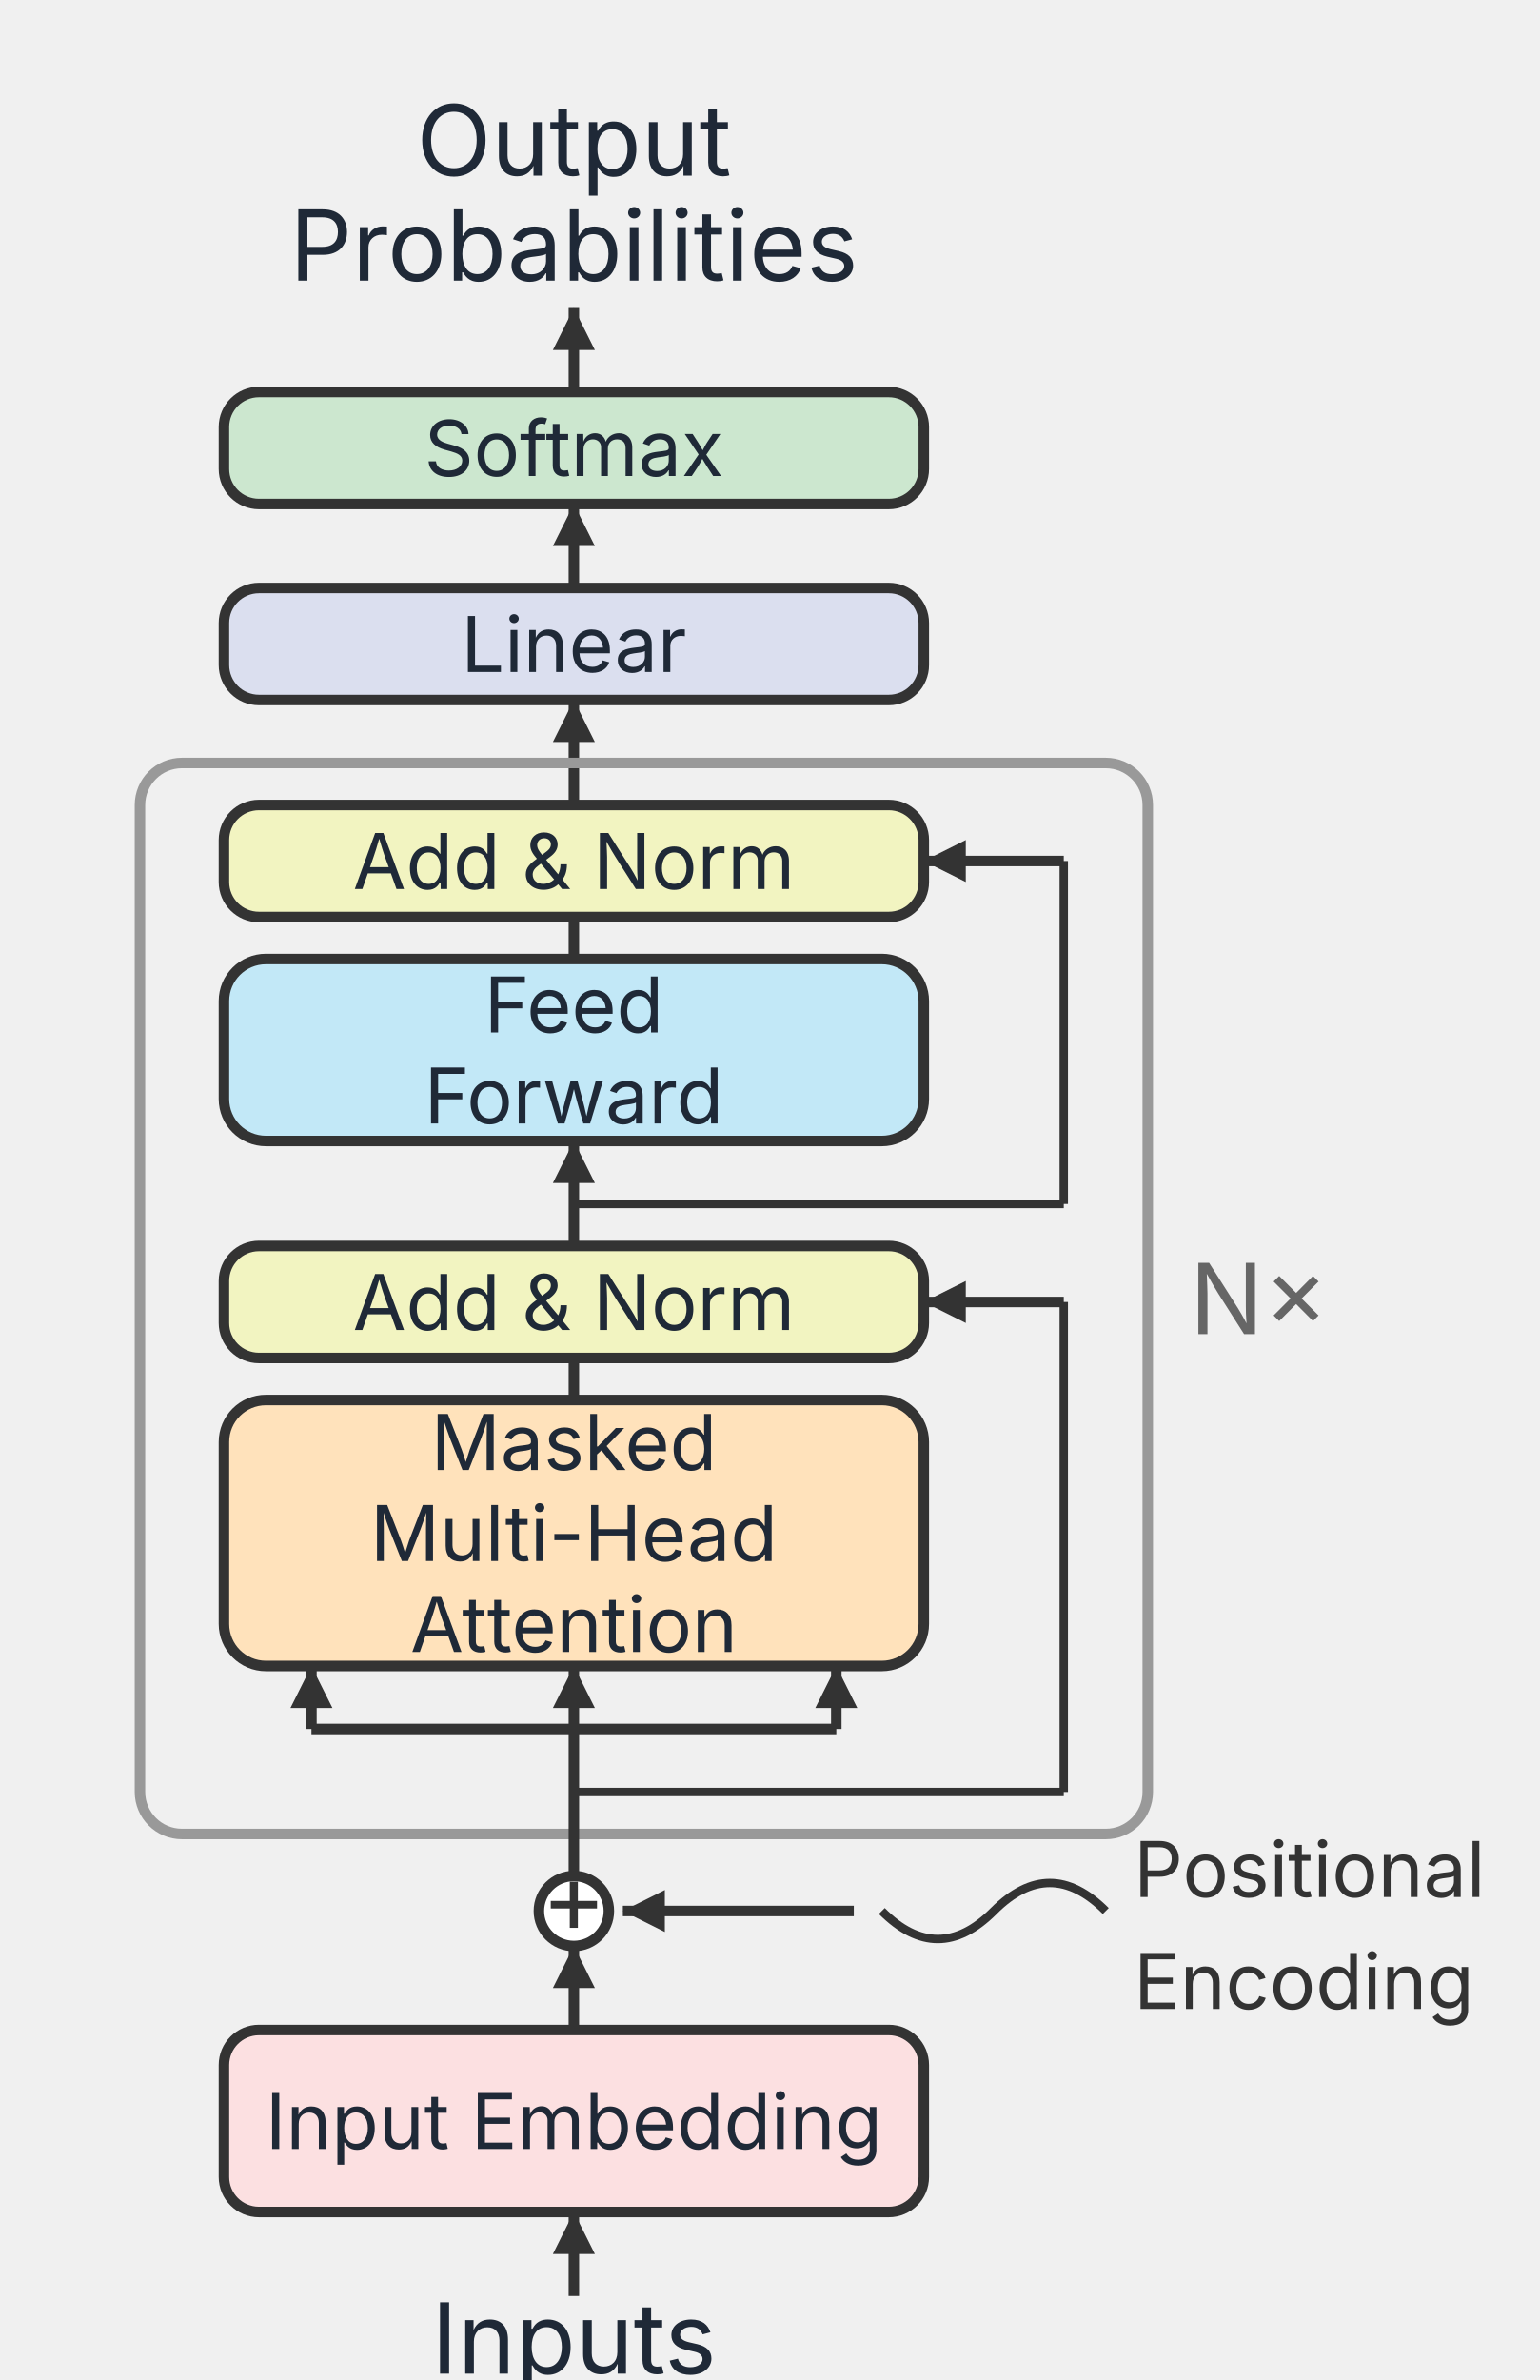
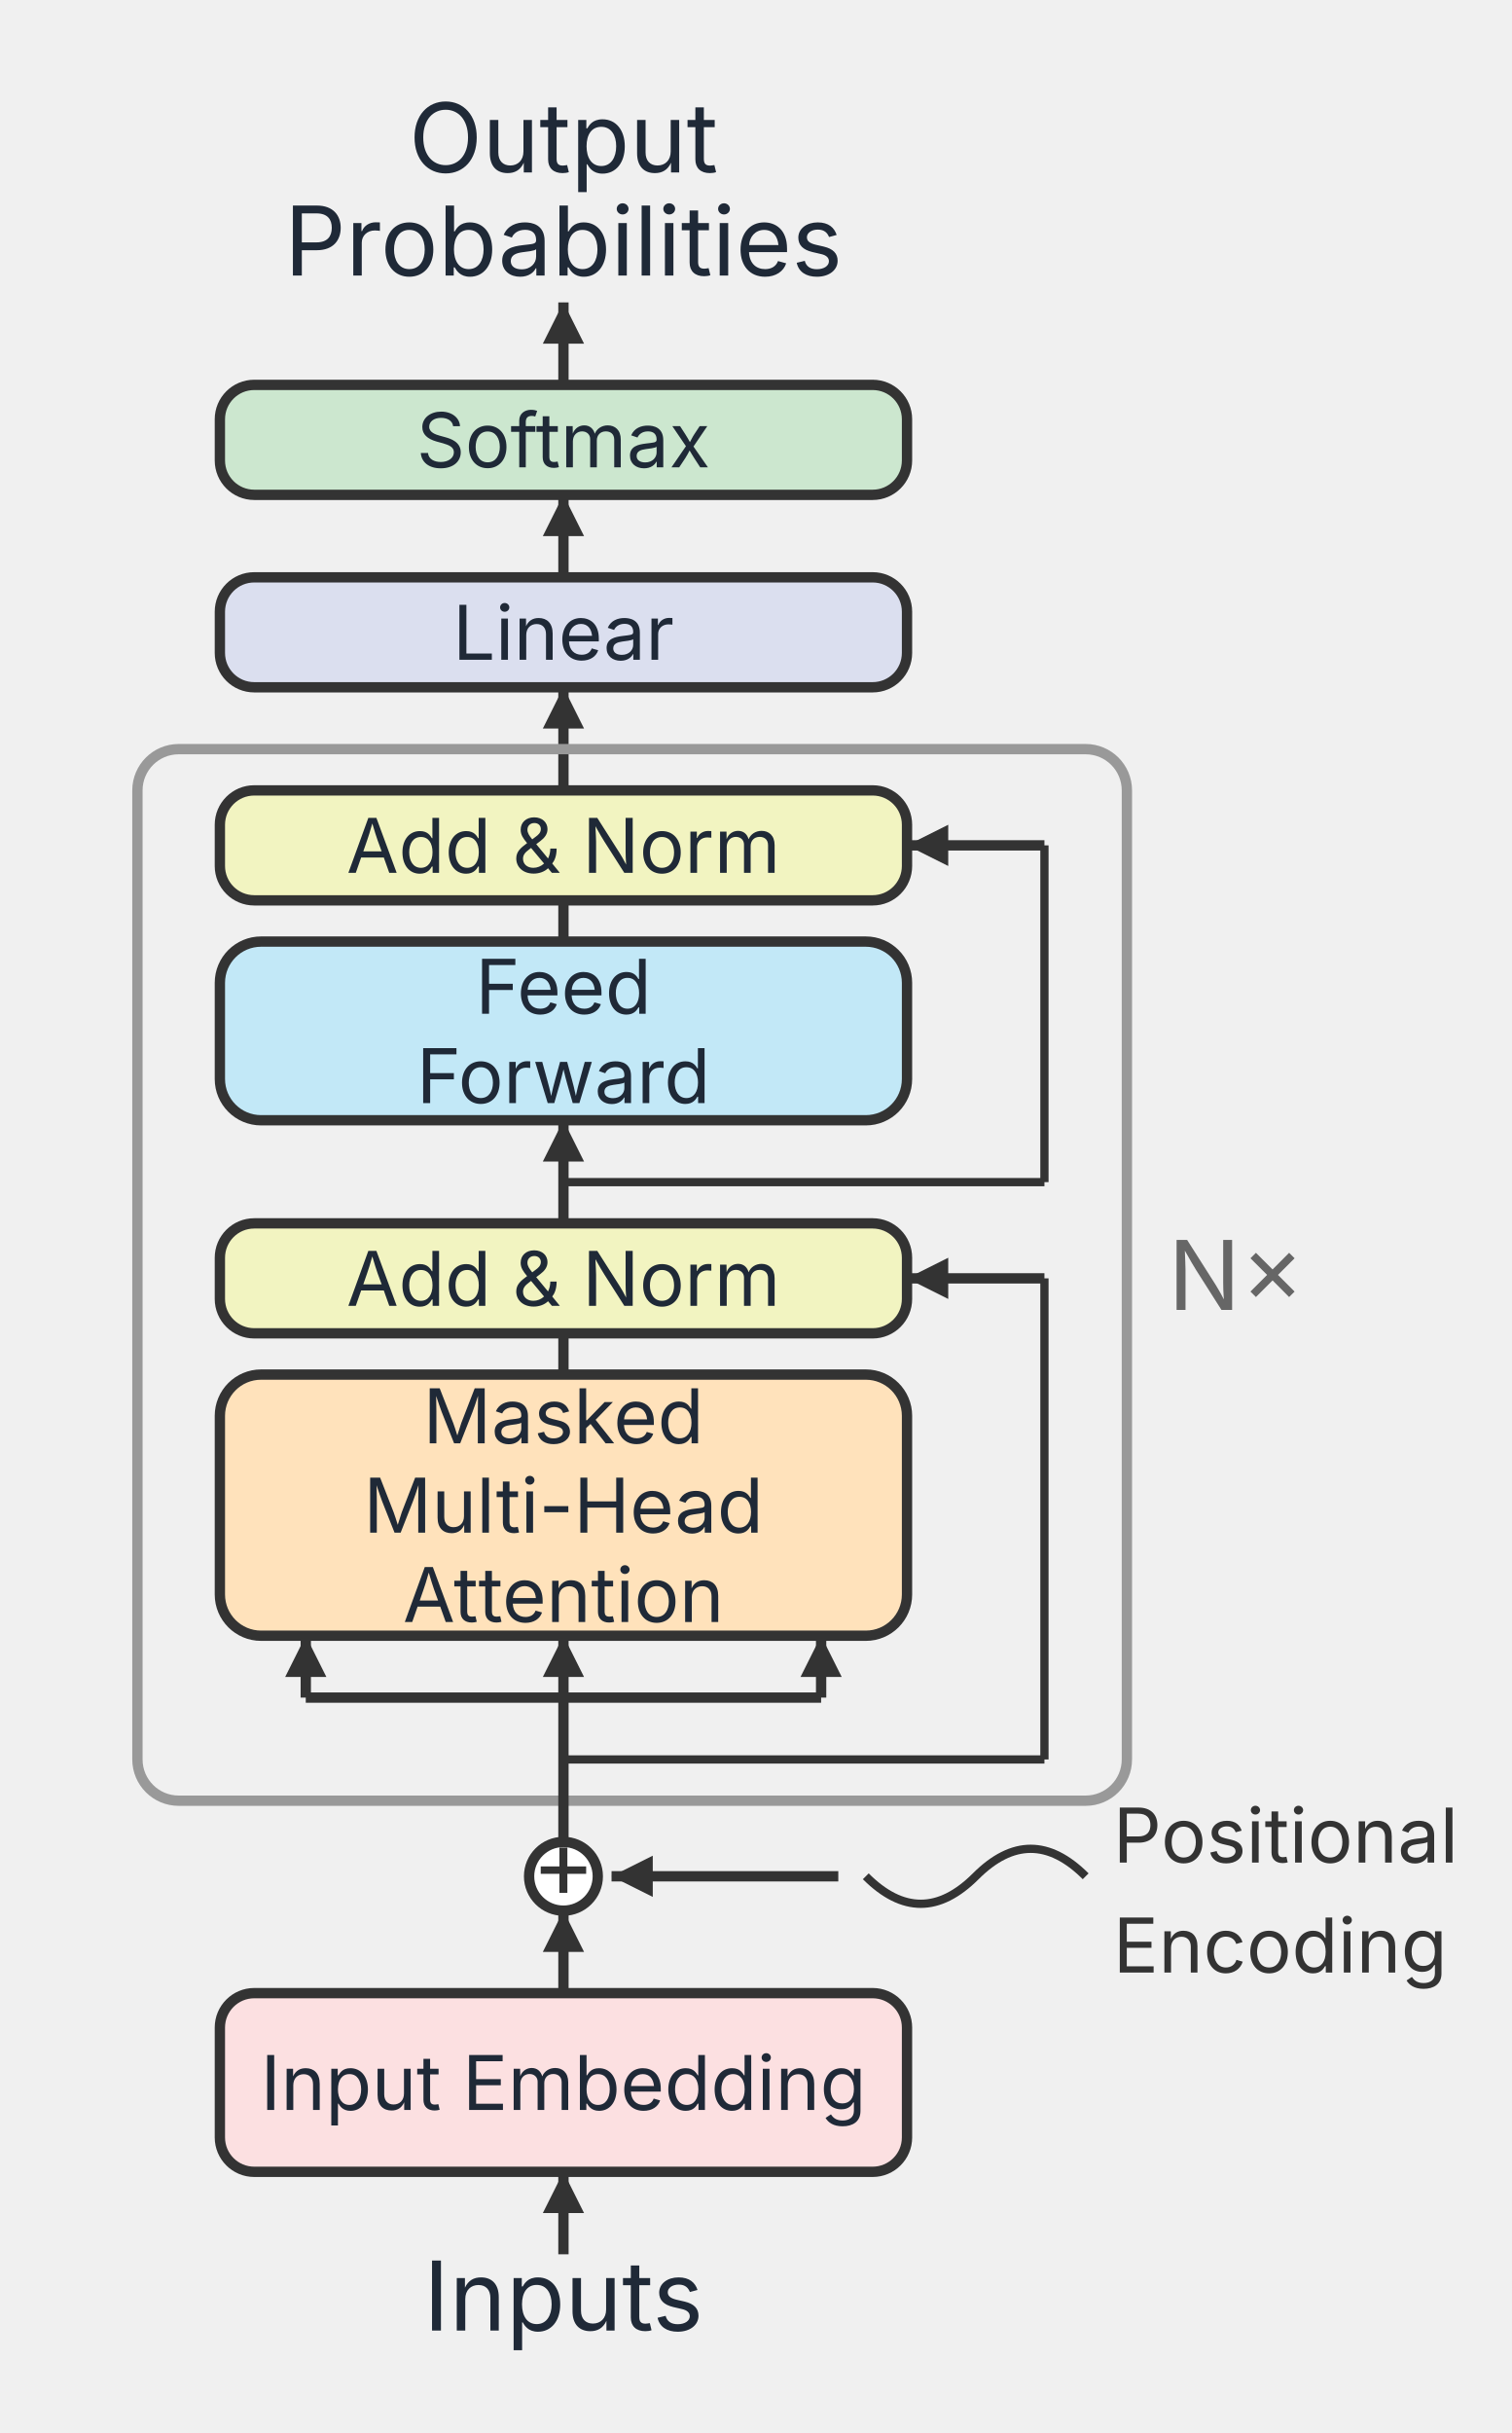
- <svg xmlns="http://www.w3.org/2000/svg" baseProfile="full" height="340px" version="1.1" viewBox="0 0 220 340" width="220px">
+ <svg xmlns="http://www.w3.org/2000/svg" baseProfile="full" height="354.0px" version="1.1" viewBox="0 0 220 354.0" width="220px">
  <defs>
    <marker id="arrowhead" markerHeight="4" markerWidth="4" orient="auto" refX="4" refY="2.0">
      <polygon fill="#374151" points="0,0 4,2.0 0,4" />
    </marker>
    <marker id="arrowhead_333333" markerHeight="4" markerWidth="4" orient="auto" refX="4" refY="2.0">
      <polygon fill="#333333" points="0,0 4,2.0 0,4" />
    </marker>
  </defs>
  <text dominant-baseline="central" fill="#1F2937" font-family="Inter, Segoe UI, Helvetica, Arial, sans-serif" font-size="14px" text-anchor="middle" x="82.0" y="20">Output</text>
  <text dominant-baseline="central" fill="#1F2937" font-family="Inter, Segoe UI, Helvetica, Arial, sans-serif" font-size="14px" text-anchor="middle" x="82.0" y="35">Probabilities</text>
  <line marker-end="url(#arrowhead_333333)" stroke="#333333" stroke-width="1.5" x1="82.0" x2="82.0" y1="56" y2="44" />
  <rect fill="#cce7cf" height="16" rx="5" ry="5" stroke="#333333" stroke-width="1.5" width="100" x="32.0" y="56" />
  <text dominant-baseline="central" fill="#1F2937" font-family="Inter, Segoe UI, Helvetica, Arial, sans-serif" font-size="11px" text-anchor="middle" x="82.0" y="64.0">Softmax</text>
  <line marker-end="url(#arrowhead_333333)" stroke="#333333" stroke-width="1.5" x1="82.0" x2="82.0" y1="84" y2="72" />
  <rect fill="#dbdfef" height="16" rx="5" ry="5" stroke="#333333" stroke-width="1.5" width="100" x="32.0" y="84" />
  <text dominant-baseline="central" fill="#1F2937" font-family="Inter, Segoe UI, Helvetica, Arial, sans-serif" font-size="11px" text-anchor="middle" x="82.0" y="92.0">Linear</text>
  <line marker-end="url(#arrowhead_333333)" stroke="#333333" stroke-width="1.5" x1="82.0" x2="82.0" y1="115.0" y2="100" />
  <rect fill="#f2f4c1" height="16" rx="5" ry="5" stroke="#333333" stroke-width="1.5" width="100" x="32.0" y="115.0" />
  <text dominant-baseline="central" fill="#1F2937" font-family="Inter, Segoe UI, Helvetica, Arial, sans-serif" font-size="11px" text-anchor="middle" x="82.0" y="123.0">Add &amp; Norm</text>
  <line stroke="#333333" stroke-width="1.5" x1="82.0" x2="82.0" y1="137.0" y2="131.0" />
  <rect fill="#c2e8f7" height="26" rx="6" ry="6" stroke="#333333" stroke-width="1.5" width="100" x="32.0" y="137.0" />
  <text dominant-baseline="central" fill="#1F2937" font-family="Inter, Segoe UI, Helvetica, Arial, sans-serif" font-size="11px" text-anchor="middle" x="82.0" y="143.5">Feed</text>
  <text dominant-baseline="central" fill="#1F2937" font-family="Inter, Segoe UI, Helvetica, Arial, sans-serif" font-size="11px" text-anchor="middle" x="82.0" y="156.5">Forward</text>
  <line stroke="#333333" stroke-width="1.2" x1="82.0" x2="152.0" y1="172.0" y2="172.0" />
  <line stroke="#333333" stroke-width="1.2" x1="152.0" x2="152.0" y1="172.0" y2="123.0" />
  <line marker-end="url(#arrowhead_333333)" stroke="#333333" stroke-width="1.5" x1="152.0" x2="132.0" y1="123.0" y2="123.0" />
  <line marker-end="url(#arrowhead_333333)" stroke="#333333" stroke-width="1.5" x1="82.0" x2="82.0" y1="178.0" y2="163.0" />
  <rect fill="#f2f4c1" height="16" rx="5" ry="5" stroke="#333333" stroke-width="1.5" width="100" x="32.0" y="178.0" />
  <text dominant-baseline="central" fill="#1F2937" font-family="Inter, Segoe UI, Helvetica, Arial, sans-serif" font-size="11px" text-anchor="middle" x="82.0" y="186.0">Add &amp; Norm</text>
  <line stroke="#333333" stroke-width="1.5" x1="82.0" x2="82.0" y1="200.0" y2="194.0" />
  <rect fill="#ffe2bb" height="38" rx="6" ry="6" stroke="#333333" stroke-width="1.5" width="100" x="32.0" y="200.0" />
  <text dominant-baseline="central" fill="#1F2937" font-family="Inter, Segoe UI, Helvetica, Arial, sans-serif" font-size="11px" text-anchor="middle" x="82.0" y="206.0">Masked</text>
  <text dominant-baseline="central" fill="#1F2937" font-family="Inter, Segoe UI, Helvetica, Arial, sans-serif" font-size="11px" text-anchor="middle" x="82.0" y="219.0">Multi-Head</text>
  <text dominant-baseline="central" fill="#1F2937" font-family="Inter, Segoe UI, Helvetica, Arial, sans-serif" font-size="11px" text-anchor="middle" x="82.0" y="232.0">Attention</text>
  <line stroke="#333333" stroke-width="1.5" x1="82.0" x2="44.5" y1="247.0" y2="247.0" />
  <line stroke="#333333" stroke-width="1.5" x1="82.0" x2="119.5" y1="247.0" y2="247.0" />
  <line marker-end="url(#arrowhead_333333)" stroke="#333333" stroke-width="1.5" x1="44.5" x2="44.5" y1="247.0" y2="238.0" />
  <line marker-end="url(#arrowhead_333333)" stroke="#333333" stroke-width="1.5" x1="119.5" x2="119.5" y1="247.0" y2="238.0" />
  <line stroke="#333333" stroke-width="1.2" x1="82.0" x2="152.0" y1="256.0" y2="256.0" />
  <line stroke="#333333" stroke-width="1.2" x1="152.0" x2="152.0" y1="256.0" y2="186.0" />
  <line marker-end="url(#arrowhead_333333)" stroke="#333333" stroke-width="1.5" x1="152.0" x2="132.0" y1="186.0" y2="186.0" />
  <rect fill="none" height="153.0" rx="6" stroke="#999" stroke-width="1.5" width="144" x="20.0" y="109.0" />
  <text dominant-baseline="central" fill="#666666" font-family="Inter, Segoe UI, Helvetica, Arial, sans-serif" font-size="14px" text-anchor="start" x="170.0" y="185.5">N×</text>
  <line marker-end="url(#arrowhead_333333)" stroke="#333333" stroke-width="1.5" x1="82.0" x2="82.0" y1="268.0" y2="238.0" />
  <circle cx="82.0" cy="273.0" fill="white" r="5" stroke="#333333" stroke-width="1.5" />
  <text dominant-baseline="central" fill="#333333" font-family="Inter, Segoe UI, Helvetica, Arial, sans-serif" font-size="14px" text-anchor="middle" x="82.0" y="271.0">+</text>
  <text dominant-baseline="central" fill="#333333" font-family="Inter, Segoe UI, Helvetica, Arial, sans-serif" font-size="11px" text-anchor="start" x="162.0" y="267.0">Positional</text>
  <text dominant-baseline="central" fill="#333333" font-family="Inter, Segoe UI, Helvetica, Arial, sans-serif" font-size="11px" text-anchor="start" x="162.0" y="283.0">Encoding</text>
  <path d="M158.0,273.0 q-8,-8 -16,0 q-8,8 -16,0" fill="none" stroke="#333333" stroke-width="1.2" />
  <line marker-end="url(#arrowhead_333333)" stroke="#333333" stroke-width="1.5" x1="122.0" x2="89.0" y1="273.0" y2="273.0" />
  <line marker-end="url(#arrowhead_333333)" stroke="#333333" stroke-width="1.5" x1="82.0" x2="82.0" y1="290.0" y2="278.0" />
  <rect fill="#fce0e1" height="26" rx="5" ry="5" stroke="#333333" stroke-width="1.5" width="100" x="32.0" y="290.0" />
  <text dominant-baseline="central" fill="#1F2937" font-family="Inter, Segoe UI, Helvetica, Arial, sans-serif" font-size="11px" text-anchor="middle" x="82.0" y="303.0">Input Embedding</text>
  <line marker-end="url(#arrowhead_333333)" stroke="#333333" stroke-width="1.5" x1="82.0" x2="82.0" y1="328.0" y2="316.0" />
  <text dominant-baseline="central" fill="#1F2937" font-family="Inter, Segoe UI, Helvetica, Arial, sans-serif" font-size="14px" text-anchor="middle" x="82.0" y="334.0">Inputs</text>
</svg>
